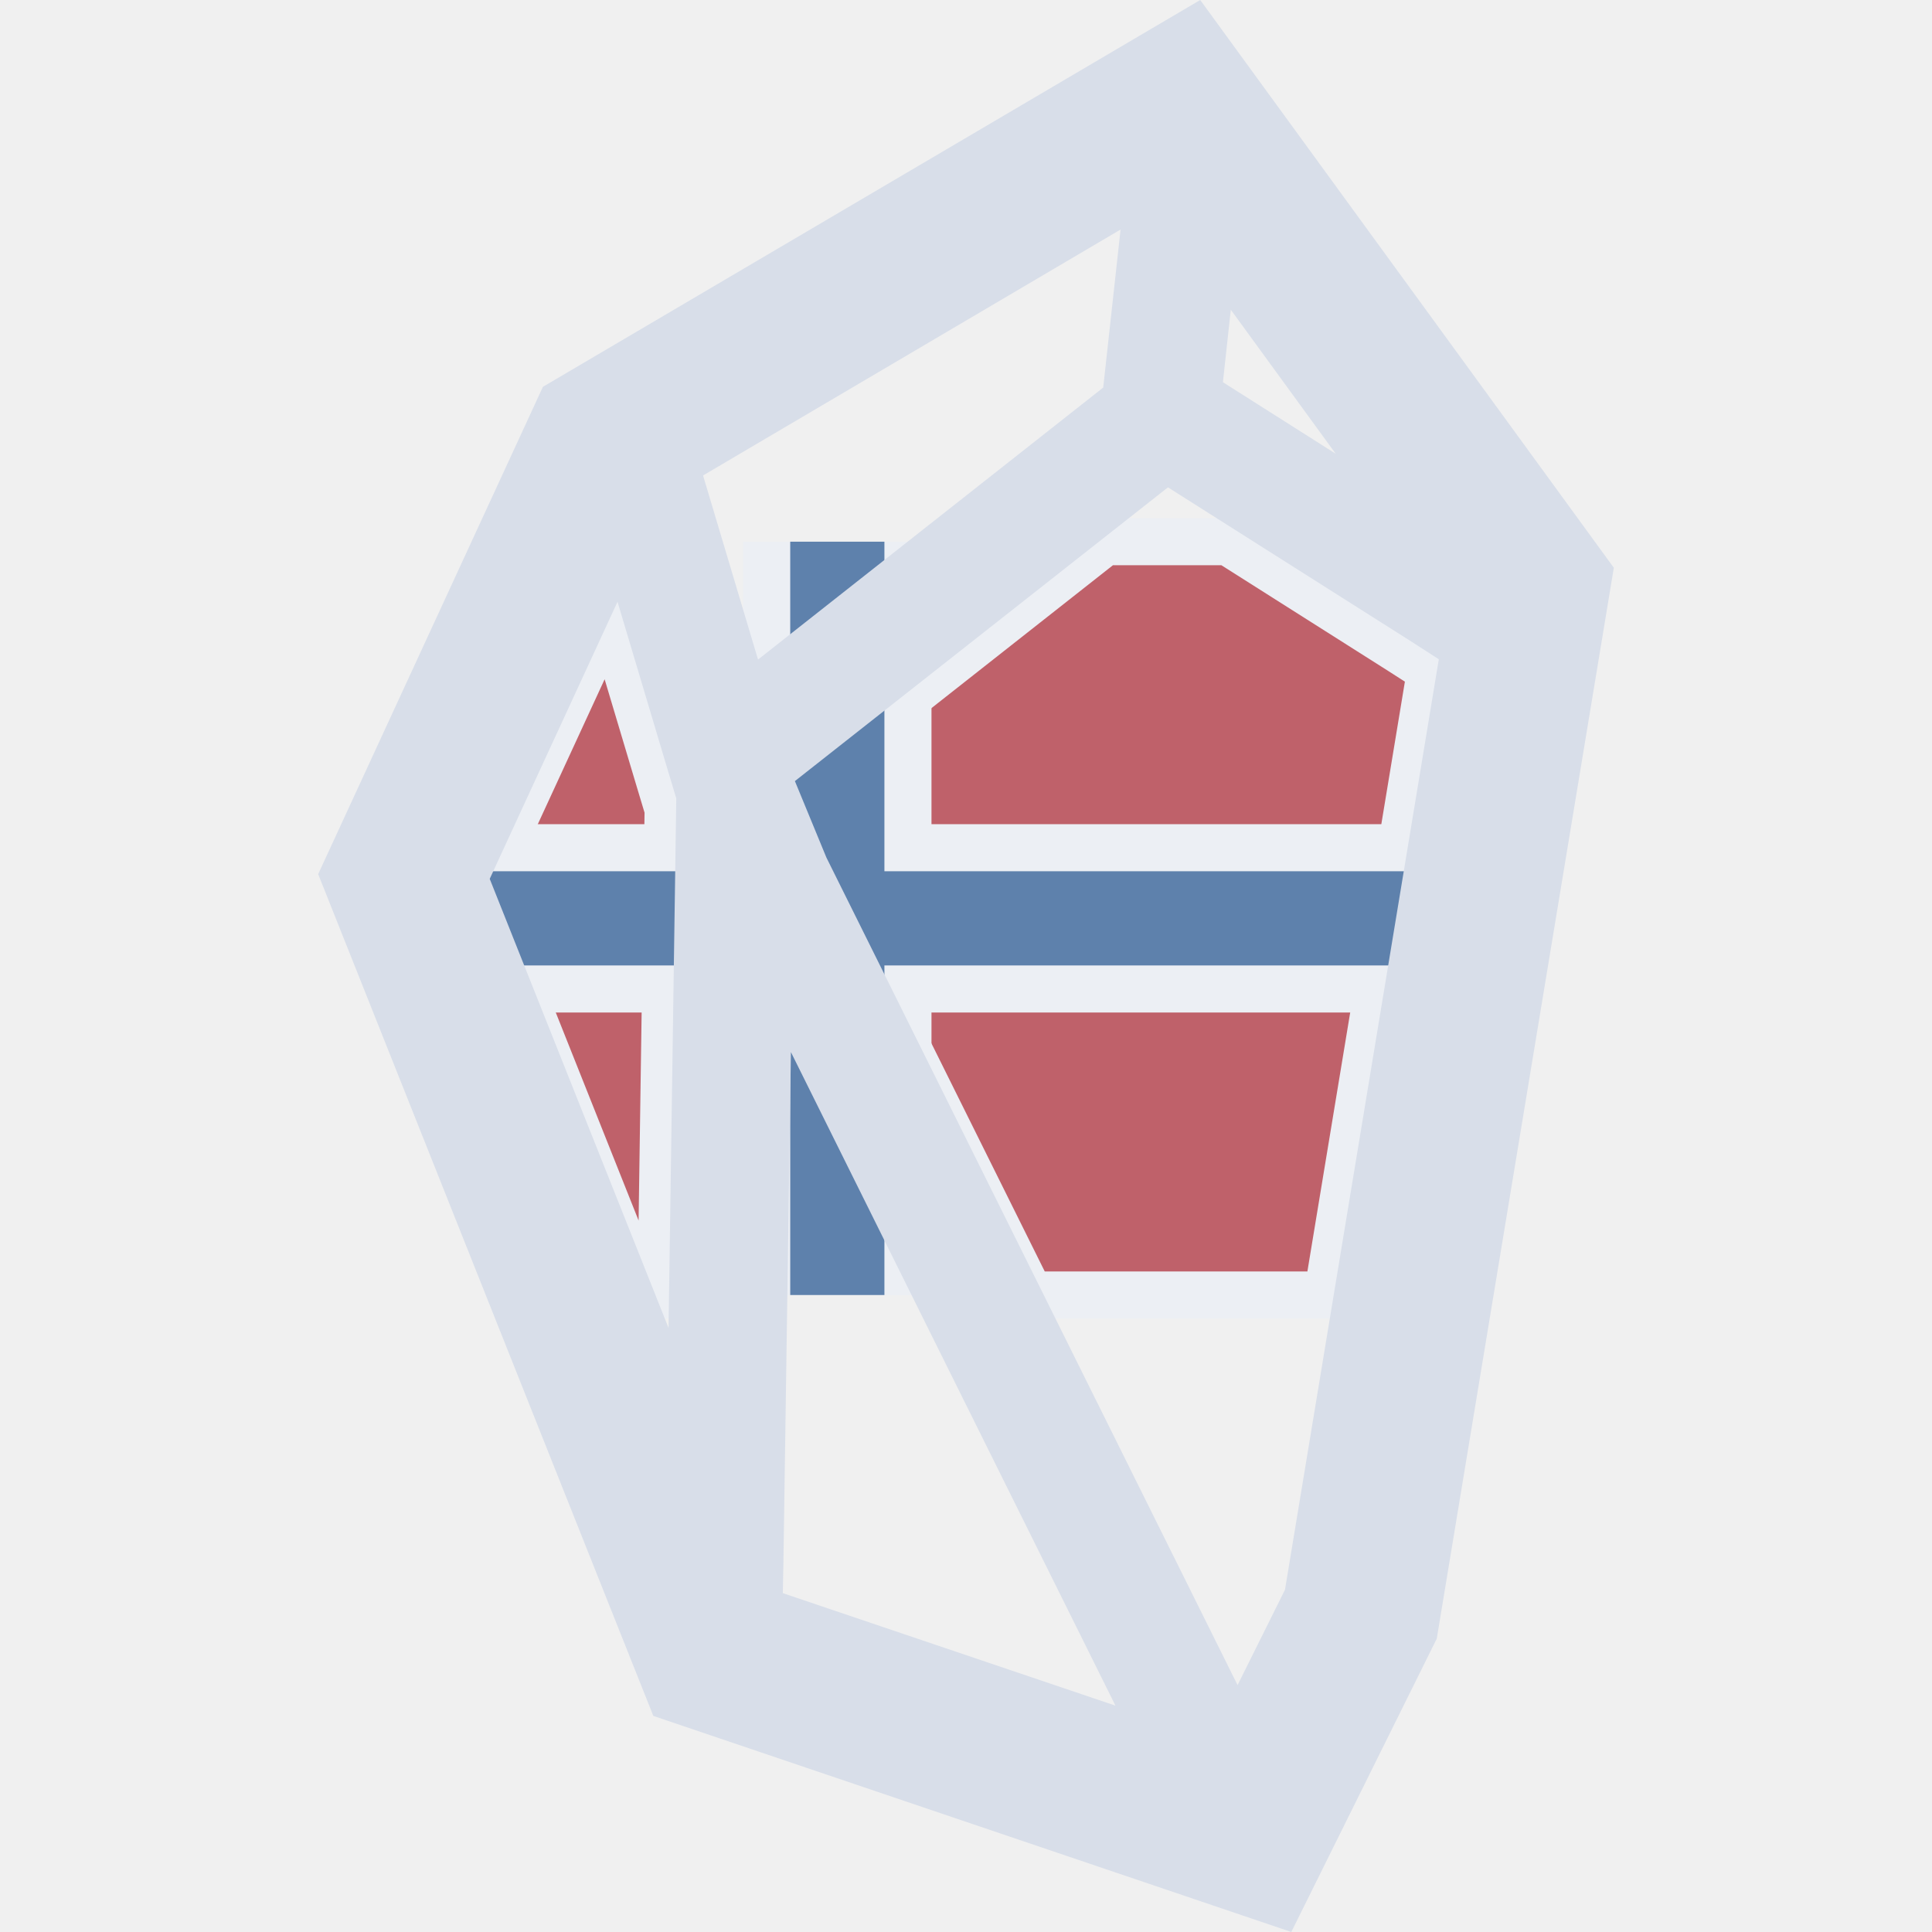
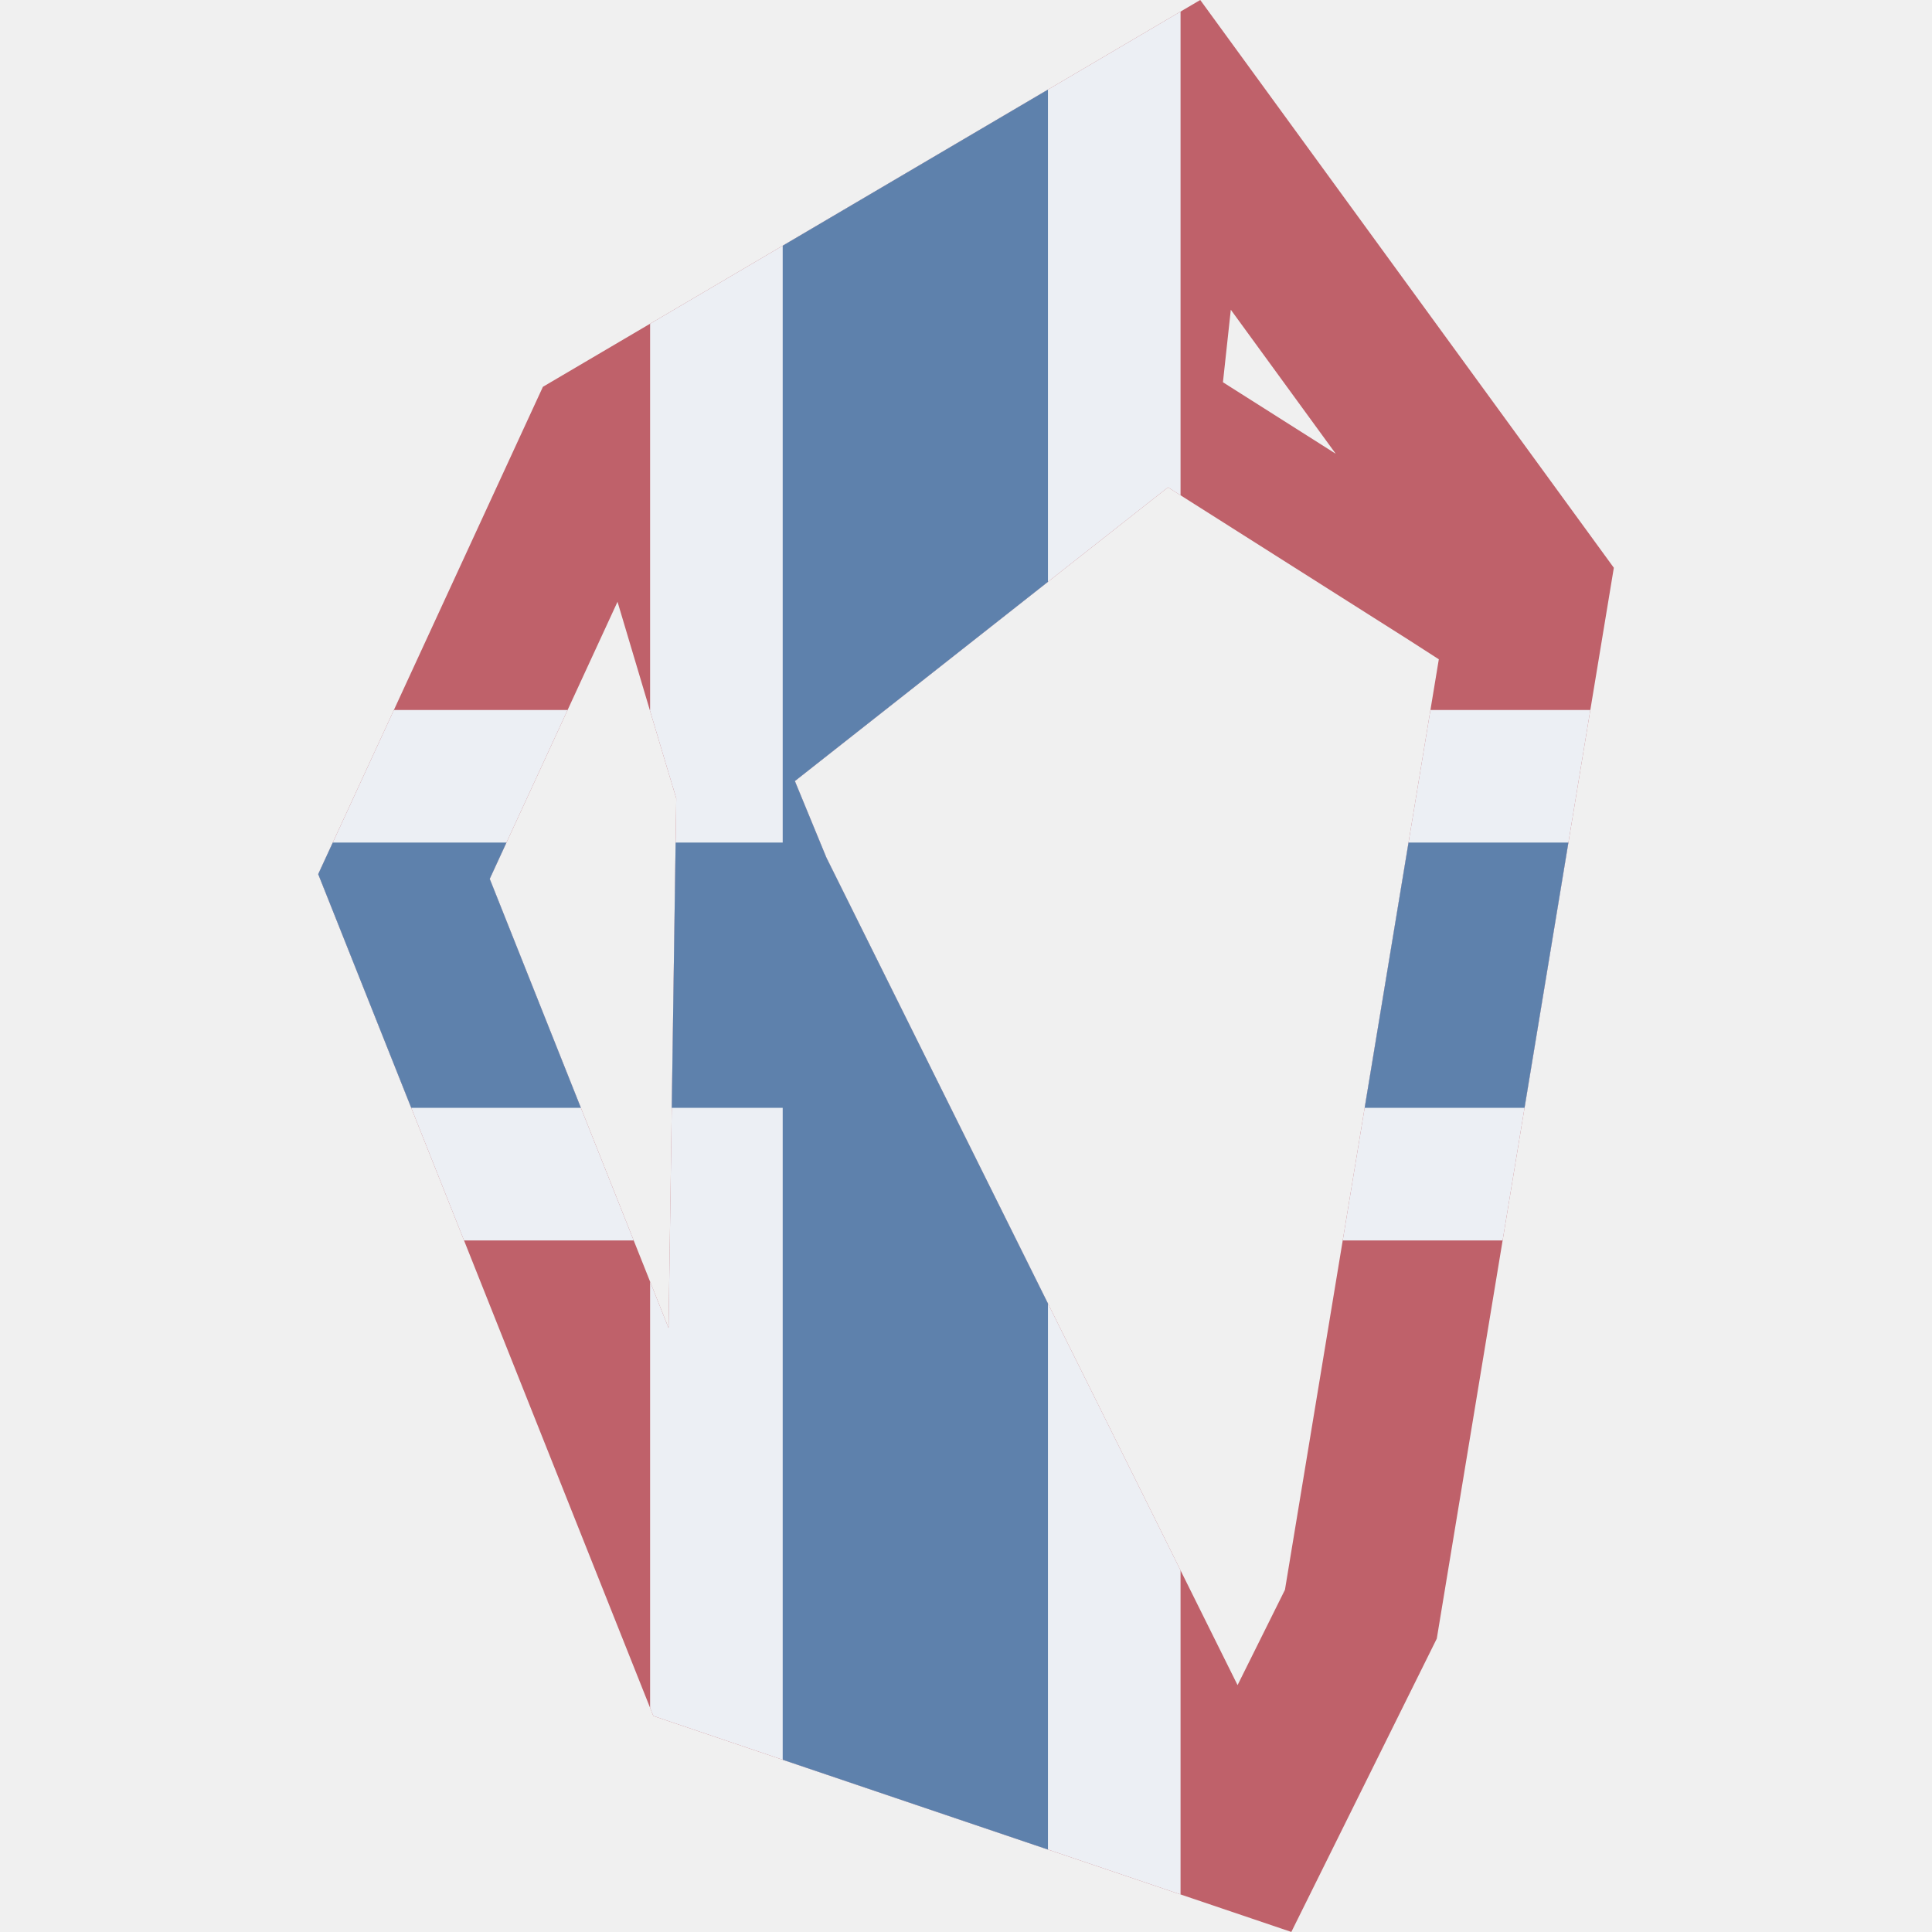
- <svg xmlns="http://www.w3.org/2000/svg" style="isolation:isolate" viewBox="0 0 48 48" width="48pt" height="48pt" version="1.1" id="svg2">
-   <defs id="defs2" />
+ <svg xmlns="http://www.w3.org/2000/svg" xmlns:xlink="http://www.w3.org/1999/xlink" style="isolation:isolate" viewBox="0 0 48 48" width="48pt" height="48pt" version="1.1" id="svg2">
+   <defs id="defs2">
+     <linearGradient id="linearGradient8" x1="0.672" y1="0.021" x2="0.422" y2="0.96" gradientTransform="matrix(32.189,0,0,48,7.905,0)" gradientUnits="userSpaceOnUse">
+       <stop offset="0%" stop-opacity="1" style="stop-color:#D8DEE9" id="stop1-5" />
+       <stop offset="100%" stop-opacity="1" style="stop-color:#D8DEE9" id="stop2-3" />
+     </linearGradient>
+     <clipPath clipPathUnits="userSpaceOnUse" id="clipPath9">
+       <path d="m 13.37,15.159 -2.386,5.174 3.339,8.386 v 0 0 0 l 0.144,-9.889 -0.164,-0.543 z m 1.597,-2.358 7.796,-4.592 -0.015,0.138 -0.309,2.812 -6.446,5.079 -0.785,-2.628 z m 9.981,22.587 0.885,-1.78 2.873,-17.375 v 0 L 28.145,15.872 23.649,13.022 16.682,18.507 v 0 l 0.588,1.428 z m -2.28,0.383 -6.211,-2.101 v 0 l 0.011,-0.579 0.14,-9.524 z m 4.113,-23.376 -1.959,-2.689 -0.147,1.354 z m 5.193,2.129 -3.306,19.996 -2.716,5.477 L 14.039,35.964 7.781,20.245 11.977,11.145 24.251,3.922 31.974,14.524 Z" fill-rule="evenodd" fill="url(#_lgradient_38)" id="path9" style="fill:url(#linearGradient10);stroke-width:0.752" />
+     </clipPath>
+     <linearGradient xlink:href="#_lgradient_38" id="linearGradient10" gradientUnits="userSpaceOnUse" gradientTransform="matrix(24.1925,0,0,36.07568,7.780543,3.922282)" x1="0.672" y1="0.021" x2="0.422" y2="0.96" />
+     <clipPath clipPathUnits="userSpaceOnUse" id="clipPath58">
+       <g id="g59">
+         <path d="m -28.843,8.063 -3.175,6.884 4.443,11.158 v 0 0 0 l 0.192,-13.158 -0.218,-0.723 z m 2.125,-3.138 10.373,-6.11 -0.02,0.184 -0.411,3.742 -8.576,6.758 -1.044,-3.496 z m 13.28,30.053 1.178,-2.369 3.822,-23.118 v 0 L -9.184,9.011 -15.167,5.22 -24.436,12.518 v 0 l 0.783,1.9 z m -3.034,0.51 -8.264,-2.795 v 0 l 0.015,-0.77 0.186,-12.672 z m 5.472,-31.103 -2.606,-3.578 -0.196,1.801 z m 6.91,2.833 -4.399,26.606 -3.614,7.288 -15.85,-5.368 -8.327,-20.914 5.584,-12.108 16.33,-9.61 z" fill-rule="evenodd" fill="url(#_lgradient_38)" id="path58" style="fill:url(#linearGradient59);stroke-width:1" />
+       </g>
+     </clipPath>
+     <linearGradient xlink:href="#_lgradient_38" id="linearGradient59" gradientUnits="userSpaceOnUse" gradientTransform="matrix(32.189,0,0,48,-36.28042,-6.887874)" x1="0.672" y1="0.021" x2="0.422" y2="0.96" />
+     <clipPath clipPathUnits="userSpaceOnUse" id="clipPath59">
+       <g id="g60">
+         <path d="m -28.843,8.063 -3.175,6.884 4.443,11.158 v 0 0 0 l 0.192,-13.158 -0.218,-0.723 z m 2.125,-3.138 10.373,-6.11 -0.02,0.184 -0.411,3.742 -8.576,6.758 -1.044,-3.496 z m 13.28,30.053 1.178,-2.369 3.822,-23.118 v 0 L -9.184,9.011 -15.167,5.22 -24.436,12.518 v 0 l 0.783,1.9 z m -3.034,0.51 -8.264,-2.795 v 0 l 0.015,-0.77 0.186,-12.672 z m 5.472,-31.103 -2.606,-3.578 -0.196,1.801 z m 6.91,2.833 -4.399,26.606 -3.614,7.288 -15.85,-5.368 -8.327,-20.914 5.584,-12.108 16.33,-9.61 z" fill-rule="evenodd" fill="url(#_lgradient_38)" id="path59" style="fill:url(#linearGradient60);stroke-width:1" />
+       </g>
+     </clipPath>
+     <linearGradient xlink:href="#_lgradient_38" id="linearGradient60" gradientUnits="userSpaceOnUse" gradientTransform="matrix(32.189,0,0,48,-36.28042,-6.887874)" x1="0.672" y1="0.021" x2="0.422" y2="0.96" />
+     <clipPath clipPathUnits="userSpaceOnUse" id="clipPath60">
+       <g id="g61">
+         <path d="m -28.843,8.063 -3.175,6.884 4.443,11.158 v 0 0 0 l 0.192,-13.158 -0.218,-0.723 z m 2.125,-3.138 10.373,-6.11 -0.02,0.184 -0.411,3.742 -8.576,6.758 -1.044,-3.496 z m 13.28,30.053 1.178,-2.369 3.822,-23.118 v 0 L -9.184,9.011 -15.167,5.22 -24.436,12.518 v 0 l 0.783,1.9 z m -3.034,0.51 -8.264,-2.795 v 0 l 0.015,-0.77 0.186,-12.672 z m 5.472,-31.103 -2.606,-3.578 -0.196,1.801 z m 6.91,2.833 -4.399,26.606 -3.614,7.288 -15.85,-5.368 -8.327,-20.914 5.584,-12.108 16.33,-9.61 z" fill-rule="evenodd" fill="url(#_lgradient_38)" id="path60" style="fill:url(#linearGradient61);stroke-width:1" />
+       </g>
+     </clipPath>
+     <linearGradient xlink:href="#_lgradient_38" id="linearGradient61" gradientUnits="userSpaceOnUse" gradientTransform="matrix(32.189,0,0,48,-36.28042,-6.887874)" x1="0.672" y1="0.021" x2="0.422" y2="0.96" />
+   </defs>
  <linearGradient id="_lgradient_38" x1="0.672" y1="0.021" x2="0.422" y2="0.96" gradientTransform="matrix(32.189,0,0,48,7.905,0)" gradientUnits="userSpaceOnUse">
    <stop offset="0%" stop-opacity="1" style="stop-color:#D8DEE9" id="stop1" />
    <stop offset="100%" stop-opacity="1" style="stop-color:#D8DEE9" id="stop2" />
  </linearGradient>
-   <g id="g145" style="isolation:isolate" transform="translate(-0.2020321,0.2731592)">
-     <path id="rect1" style="isolation:isolate;fill:#bf616a;stroke:#eceff4;stroke-width:1.17;stroke-opacity:1" d="m 27.65,13.185 -7.901,6.221 0.784,1.9 5.263,10.595 h 7.384 l 2.566,-15.523 -0.746,-0.479 -4.283,-2.714 z m -12.309,1.767 -3.174,6.883 4.008,10.066 h 0.451 l 0.176,-12.066 -0.218,-0.724 z" />
-     <path d="m 11.647,22.543 h 25.735 M 21.005,13.185 v 18.716" stroke="#ffffff" stroke-width="4.679" id="path1" style="isolation:isolate;stroke:#eceff4;stroke-opacity:1" />
-     <path d="m 11.647,22.543 h 25.735 M 21.005,13.185 v 18.716" stroke="#00205b" stroke-width="2.34" id="path2-6" style="isolation:isolate;stroke:#5e81ac;stroke-opacity:1" />
+   <g id="g3" transform="matrix(1.330536,0,0,1.330536,-2.447295,-5.218738)" clip-path="url(#clipPath9)">
+     <path id="rect1" style="fill:#bf616a;stroke-width:2.476" d="M -0.879,2.322 H 53.6 V 41.943 H -0.879 Z" />
+     <path d="M -0.879,22.132 H 53.6 M 18.931,2.322 V 41.943" stroke="#ffffff" stroke-width="9.905" id="path1" style="stroke:#eceff4;stroke-opacity:1" />
+     <path d="M -0.879,22.132 H 53.6 M 18.931,2.322 V 41.943" stroke="#00205b" stroke-width="4.953" id="path2-6" style="stroke:#5e81ac;stroke-opacity:1" />
  </g>
-   <path d=" M 15.342 14.951 L 12.167 21.835 L 16.61 32.993 L 16.61 32.993 L 16.61 32.993 L 16.61 32.993 L 16.802 19.835 L 16.584 19.112 L 15.342 14.951 Z  M 17.467 11.813 L 27.84 5.703 L 27.82 5.887 L 27.409 9.629 L 18.833 16.387 L 17.789 12.891 L 17.467 11.813 Z  M 30.747 41.866 L 31.925 39.497 L 35.747 16.379 L 35.747 16.379 L 35.001 15.899 L 29.018 12.108 L 19.749 19.406 L 19.749 19.406 L 20.532 21.306 L 30.747 41.866 L 30.747 41.866 Z  M 27.713 42.376 L 19.449 39.581 L 19.449 39.581 L 19.464 38.811 L 19.65 26.139 L 27.713 42.376 L 27.713 42.376 Z  M 33.185 11.273 L 30.579 7.695 L 30.383 9.496 L 33.185 11.273 L 33.185 11.273 L 33.185 11.273 Z  M 40.095 14.106 L 35.696 40.712 L 32.082 48 L 16.232 42.632 L 7.905 21.718 L 13.489 9.61 L 29.819 0 L 40.095 14.106 L 40.095 14.106 L 40.095 14.106 L 40.095 14.106 L 40.095 14.106 Z " fill-rule="evenodd" fill="url(#_lgradient_38)" id="path2" />
</svg>
